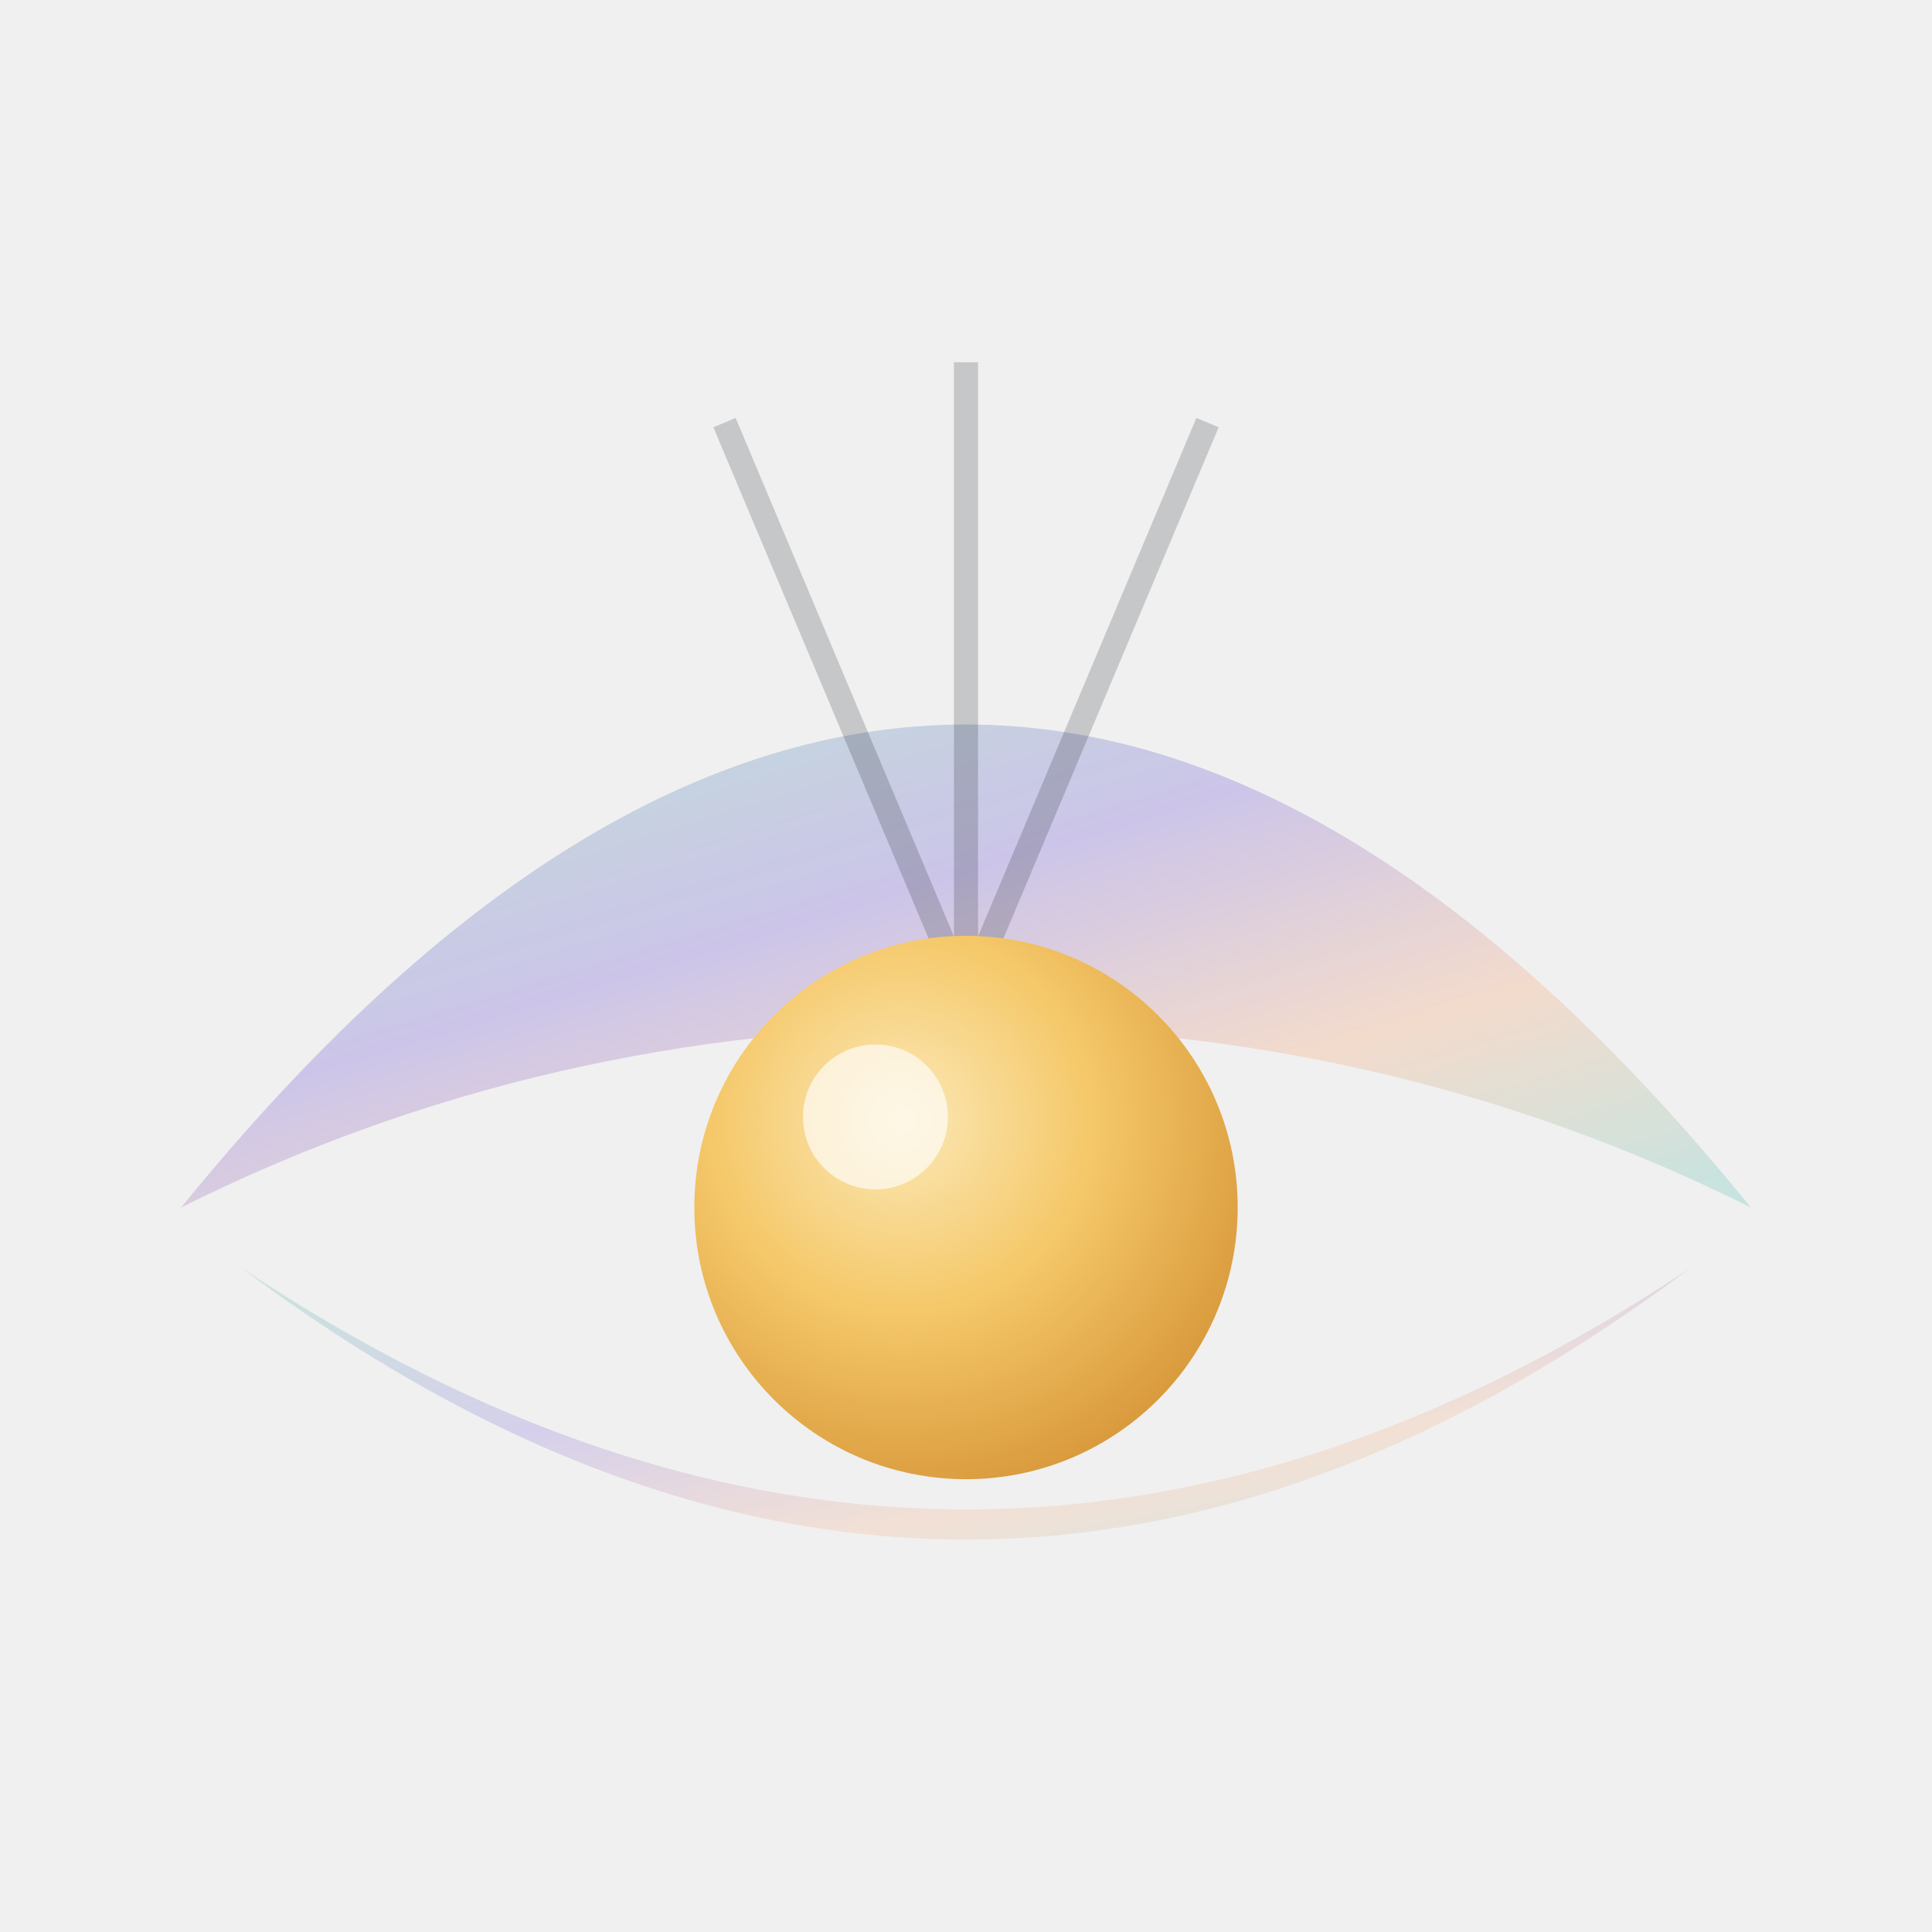
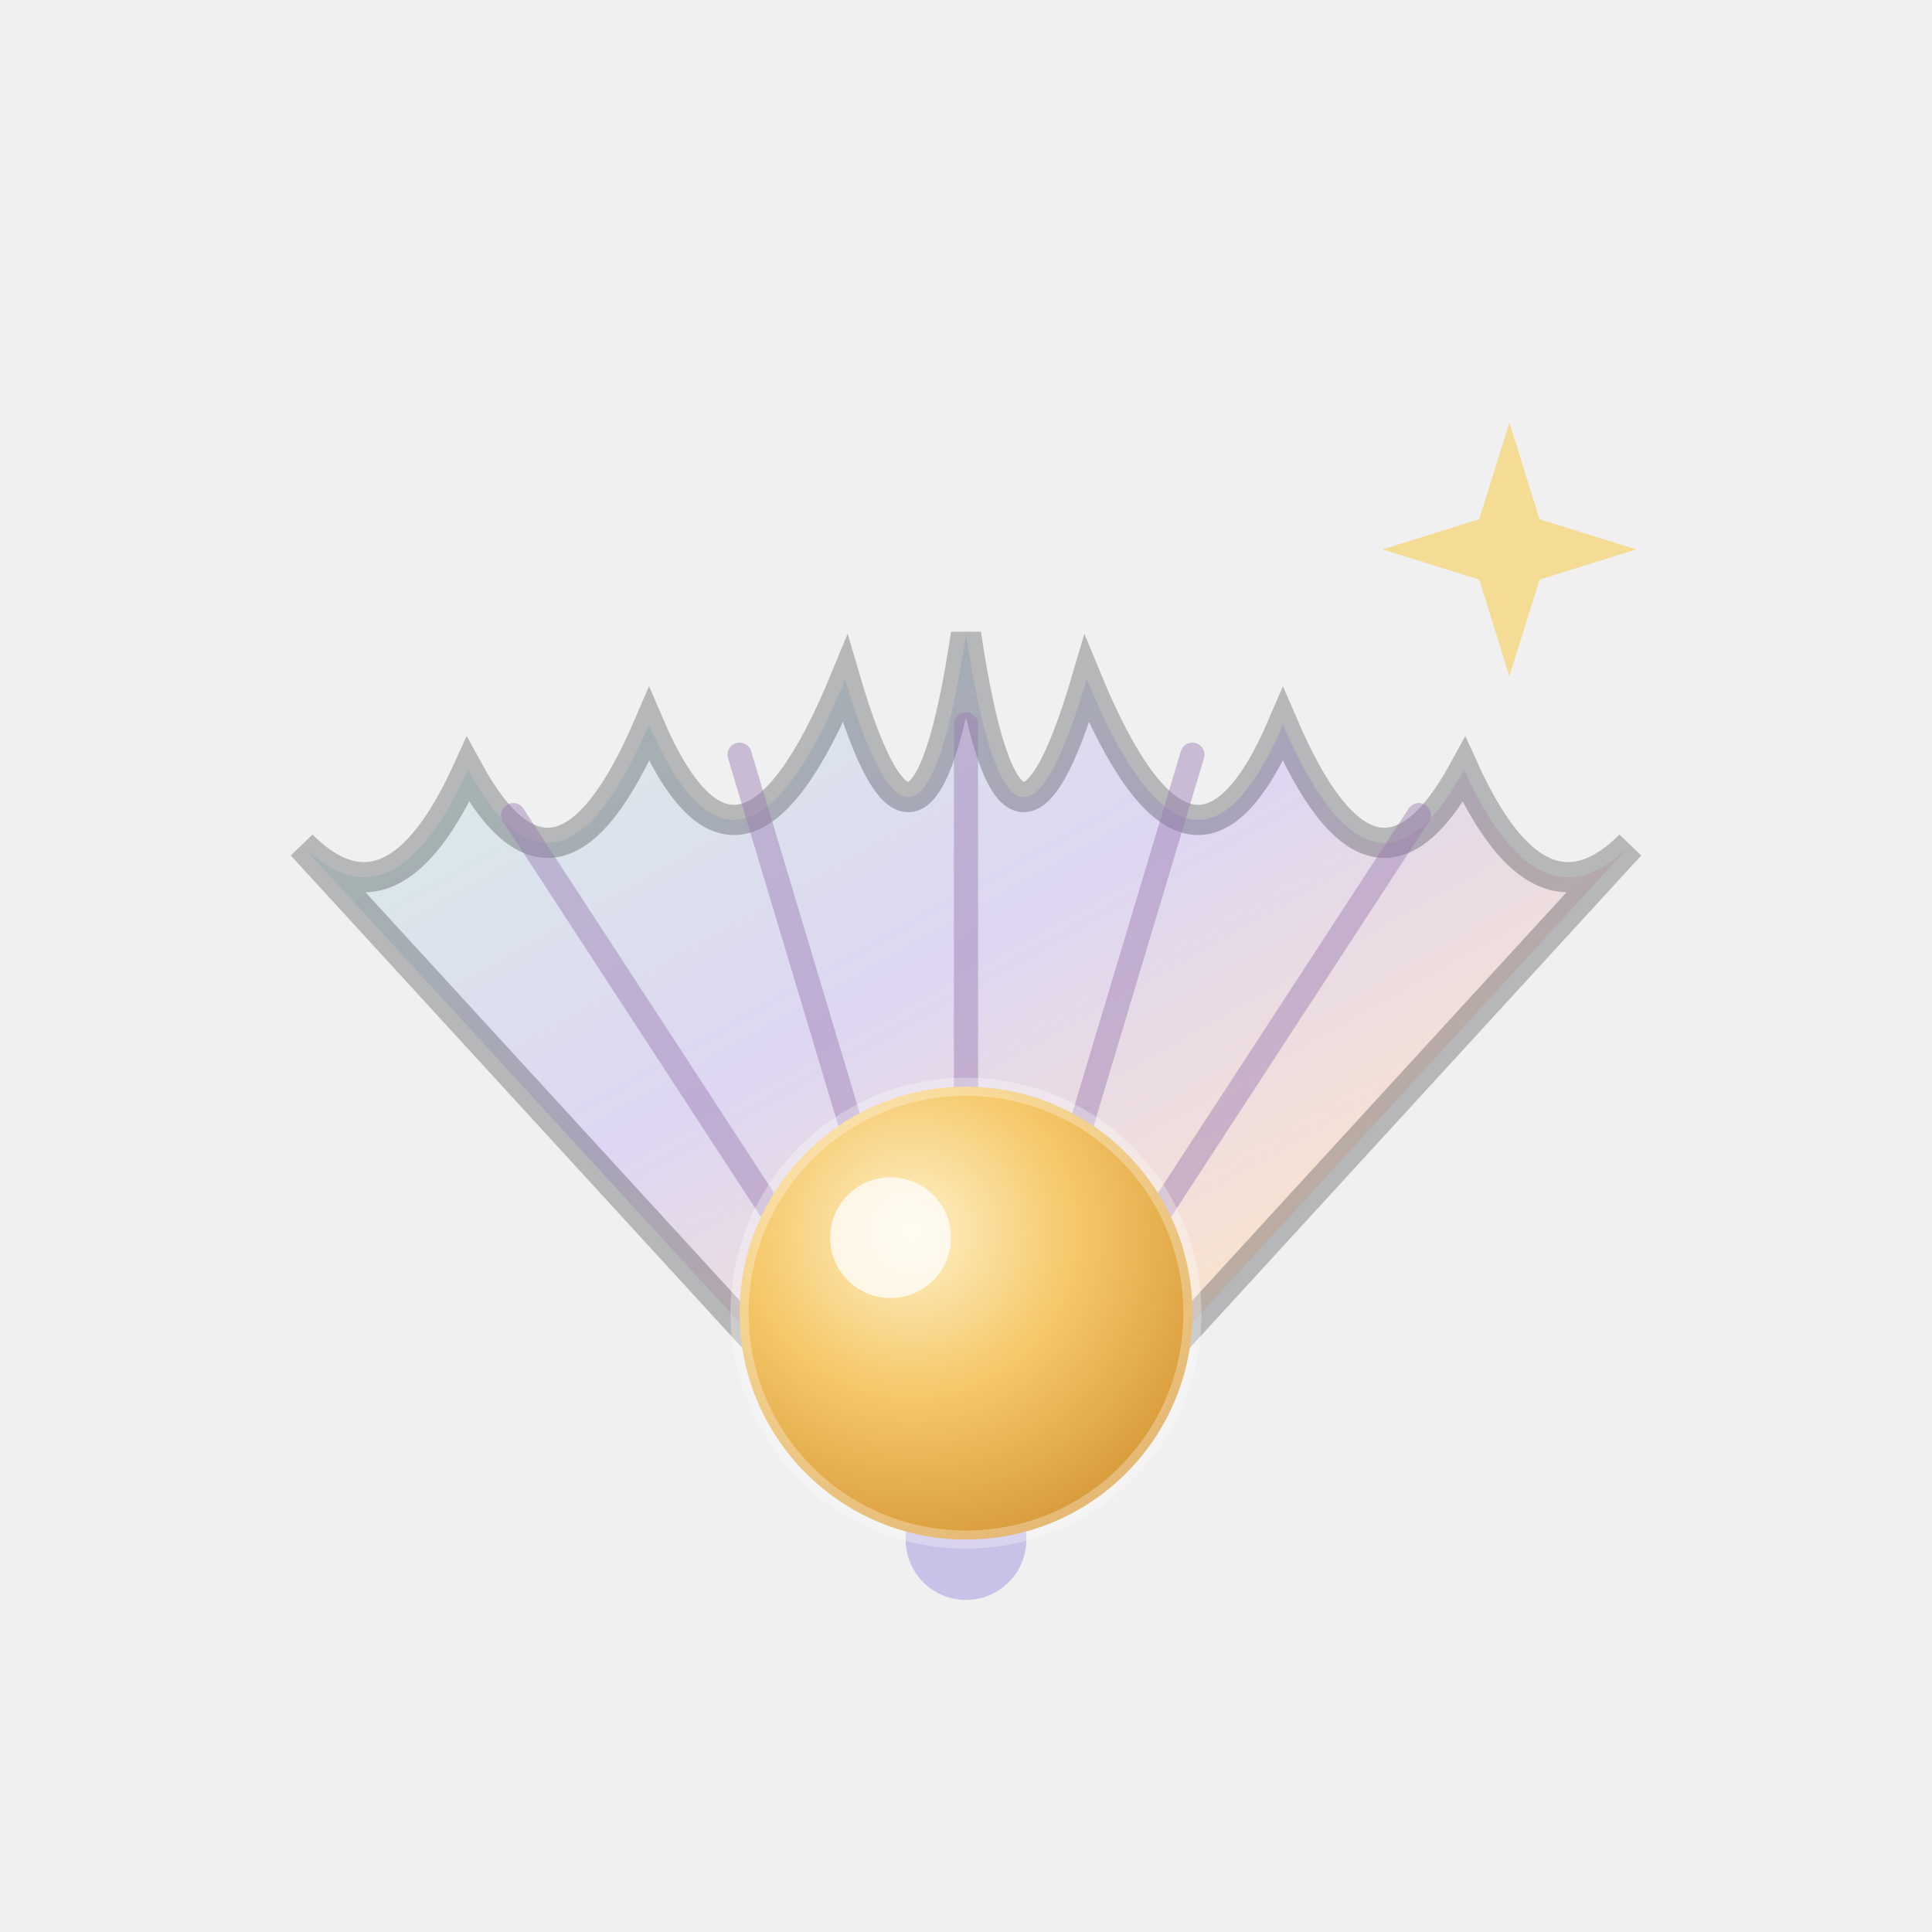
<svg xmlns="http://www.w3.org/2000/svg" viewBox="0 0 64 64" width="64" height="64" role="img" aria-label="Nacre Ledger">
  <defs>
-     <linearGradient id="nacre" x1="0" y1="0" x2="1" y2="1">
-       <stop offset="0" stop-color="#b8e0d2" />
-       <stop offset="0.4" stop-color="#c9c1e8" />
-       <stop offset="0.7" stop-color="#f3d9c9" />
-       <stop offset="1" stop-color="#bfe3e0" />
+     <linearGradient id="nacre" x1="0.1" y1="0" x2="0.9" y2="1">
+       <stop offset="0" stop-color="#d8f0e6" />
+       <stop offset="0.4" stop-color="#ded6f2" />
+       <stop offset="0.7" stop-color="#f7e2d2" />
+       <stop offset="1" stop-color="#d2eeea" />
    </linearGradient>
-     <radialGradient id="pearl" cx="0.38" cy="0.34" r="0.7">
-       <stop offset="0" stop-color="#fbe9b8" />
-       <stop offset="0.5" stop-color="#f5c869" />
-       <stop offset="1" stop-color="#d99a3c" />
+     <radialGradient id="pearl" cx="0.38" cy="0.32" r="0.8">
+       <stop offset="0" stop-color="#fff0c8" />
+       <stop offset="0.45" stop-color="#f5c869" />
+       <stop offset="1" stop-color="#d2902f" />
    </radialGradient>
  </defs>
-   <path d="M6 40 Q32 8 58 40 Q46 34 32 34 Q18 34 6 40 Z" fill="url(#nacre)" opacity="0.92" />
-   <path d="M8 42 Q32 60 56 42 Q44 50 32 50 Q20 50 8 42 Z" fill="url(#nacre)" opacity="0.7" />
-   <g stroke="#0b0d12" stroke-opacity="0.18" stroke-width="0.8" fill="none">
-     <path d="M32 33 L24 14" />
-     <path d="M32 33 L32 12" />
-     <path d="M32 33 L40 14" />
+   <path d="M32 52            L10 28            Q 13 31 15.5 25.5 Q 18.5 31 21.5 24 Q 24.5 31 28 22.5            Q 30.5 31 32 21 Q 33.5 31 36 22.5 Q 39.5 31 42.5 24            Q 45.5 31 48.5 25.5 Q 51 31 54 28            Z" fill="url(#nacre)" stroke="#0b0d12" stroke-opacity="0.25" stroke-width="1" />
+   <g stroke="#9a7bb0" stroke-opacity="0.45" stroke-width="0.8" fill="none" stroke-linecap="round">
+     <path d="M32 50 L17 27" />
+     <path d="M32 50 L24.5 25" />
+     <path d="M32 50 L32 24" />
+     <path d="M32 50 L39.5 25" />
+     <path d="M32 50 L47 27" />
  </g>
-   <circle cx="32" cy="40" r="9" fill="url(#pearl)" />
-   <circle cx="29" cy="37" r="2.4" fill="#fff" opacity="0.65" />
+   <circle cx="32" cy="51" r="2" fill="#c9c1e8" />
+   <circle cx="32" cy="43.5" r="7.5" fill="url(#pearl)" stroke="#fff" stroke-opacity="0.3" stroke-width="0.6" />
+   <circle cx="29.5" cy="41" r="2" fill="#fff" opacity="0.75" />
+   <path d="M50 14 l1 3.2 3.2 1 -3.2 1 -1 3.2 -1 -3.2 -3.2 -1 3.2 -1 z" fill="#f5d98a" opacity="0.9" />
</svg>
